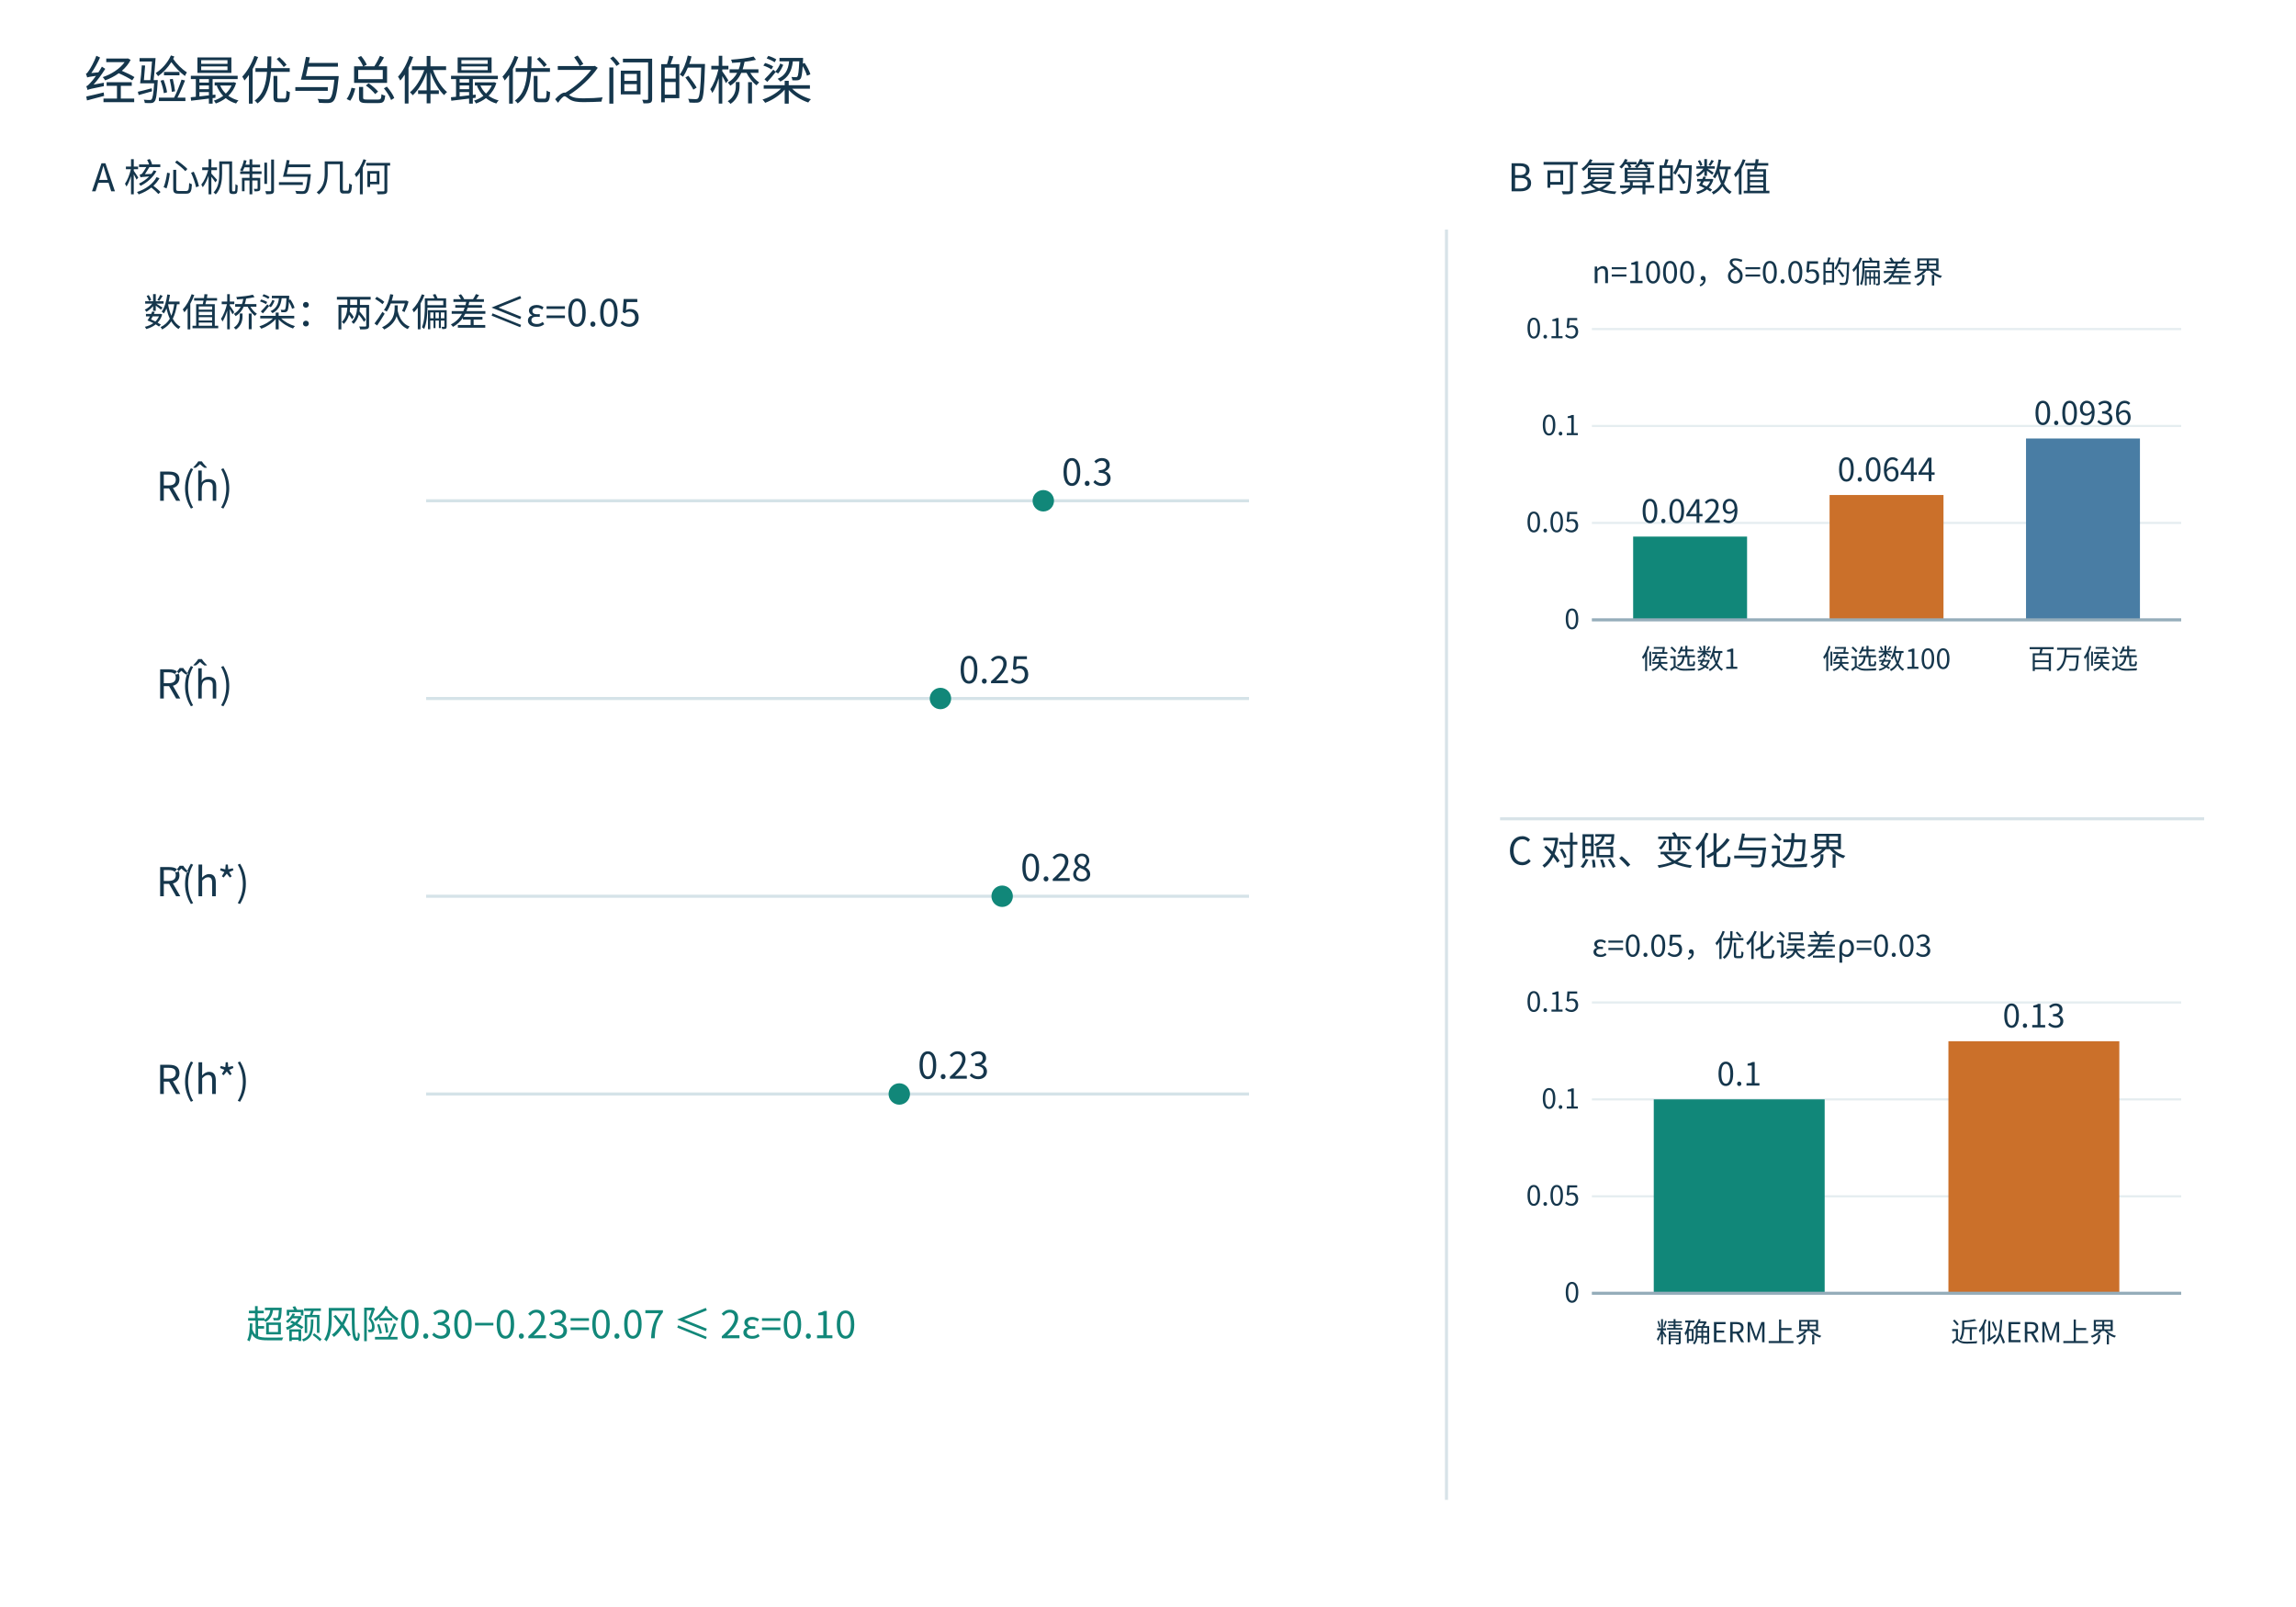
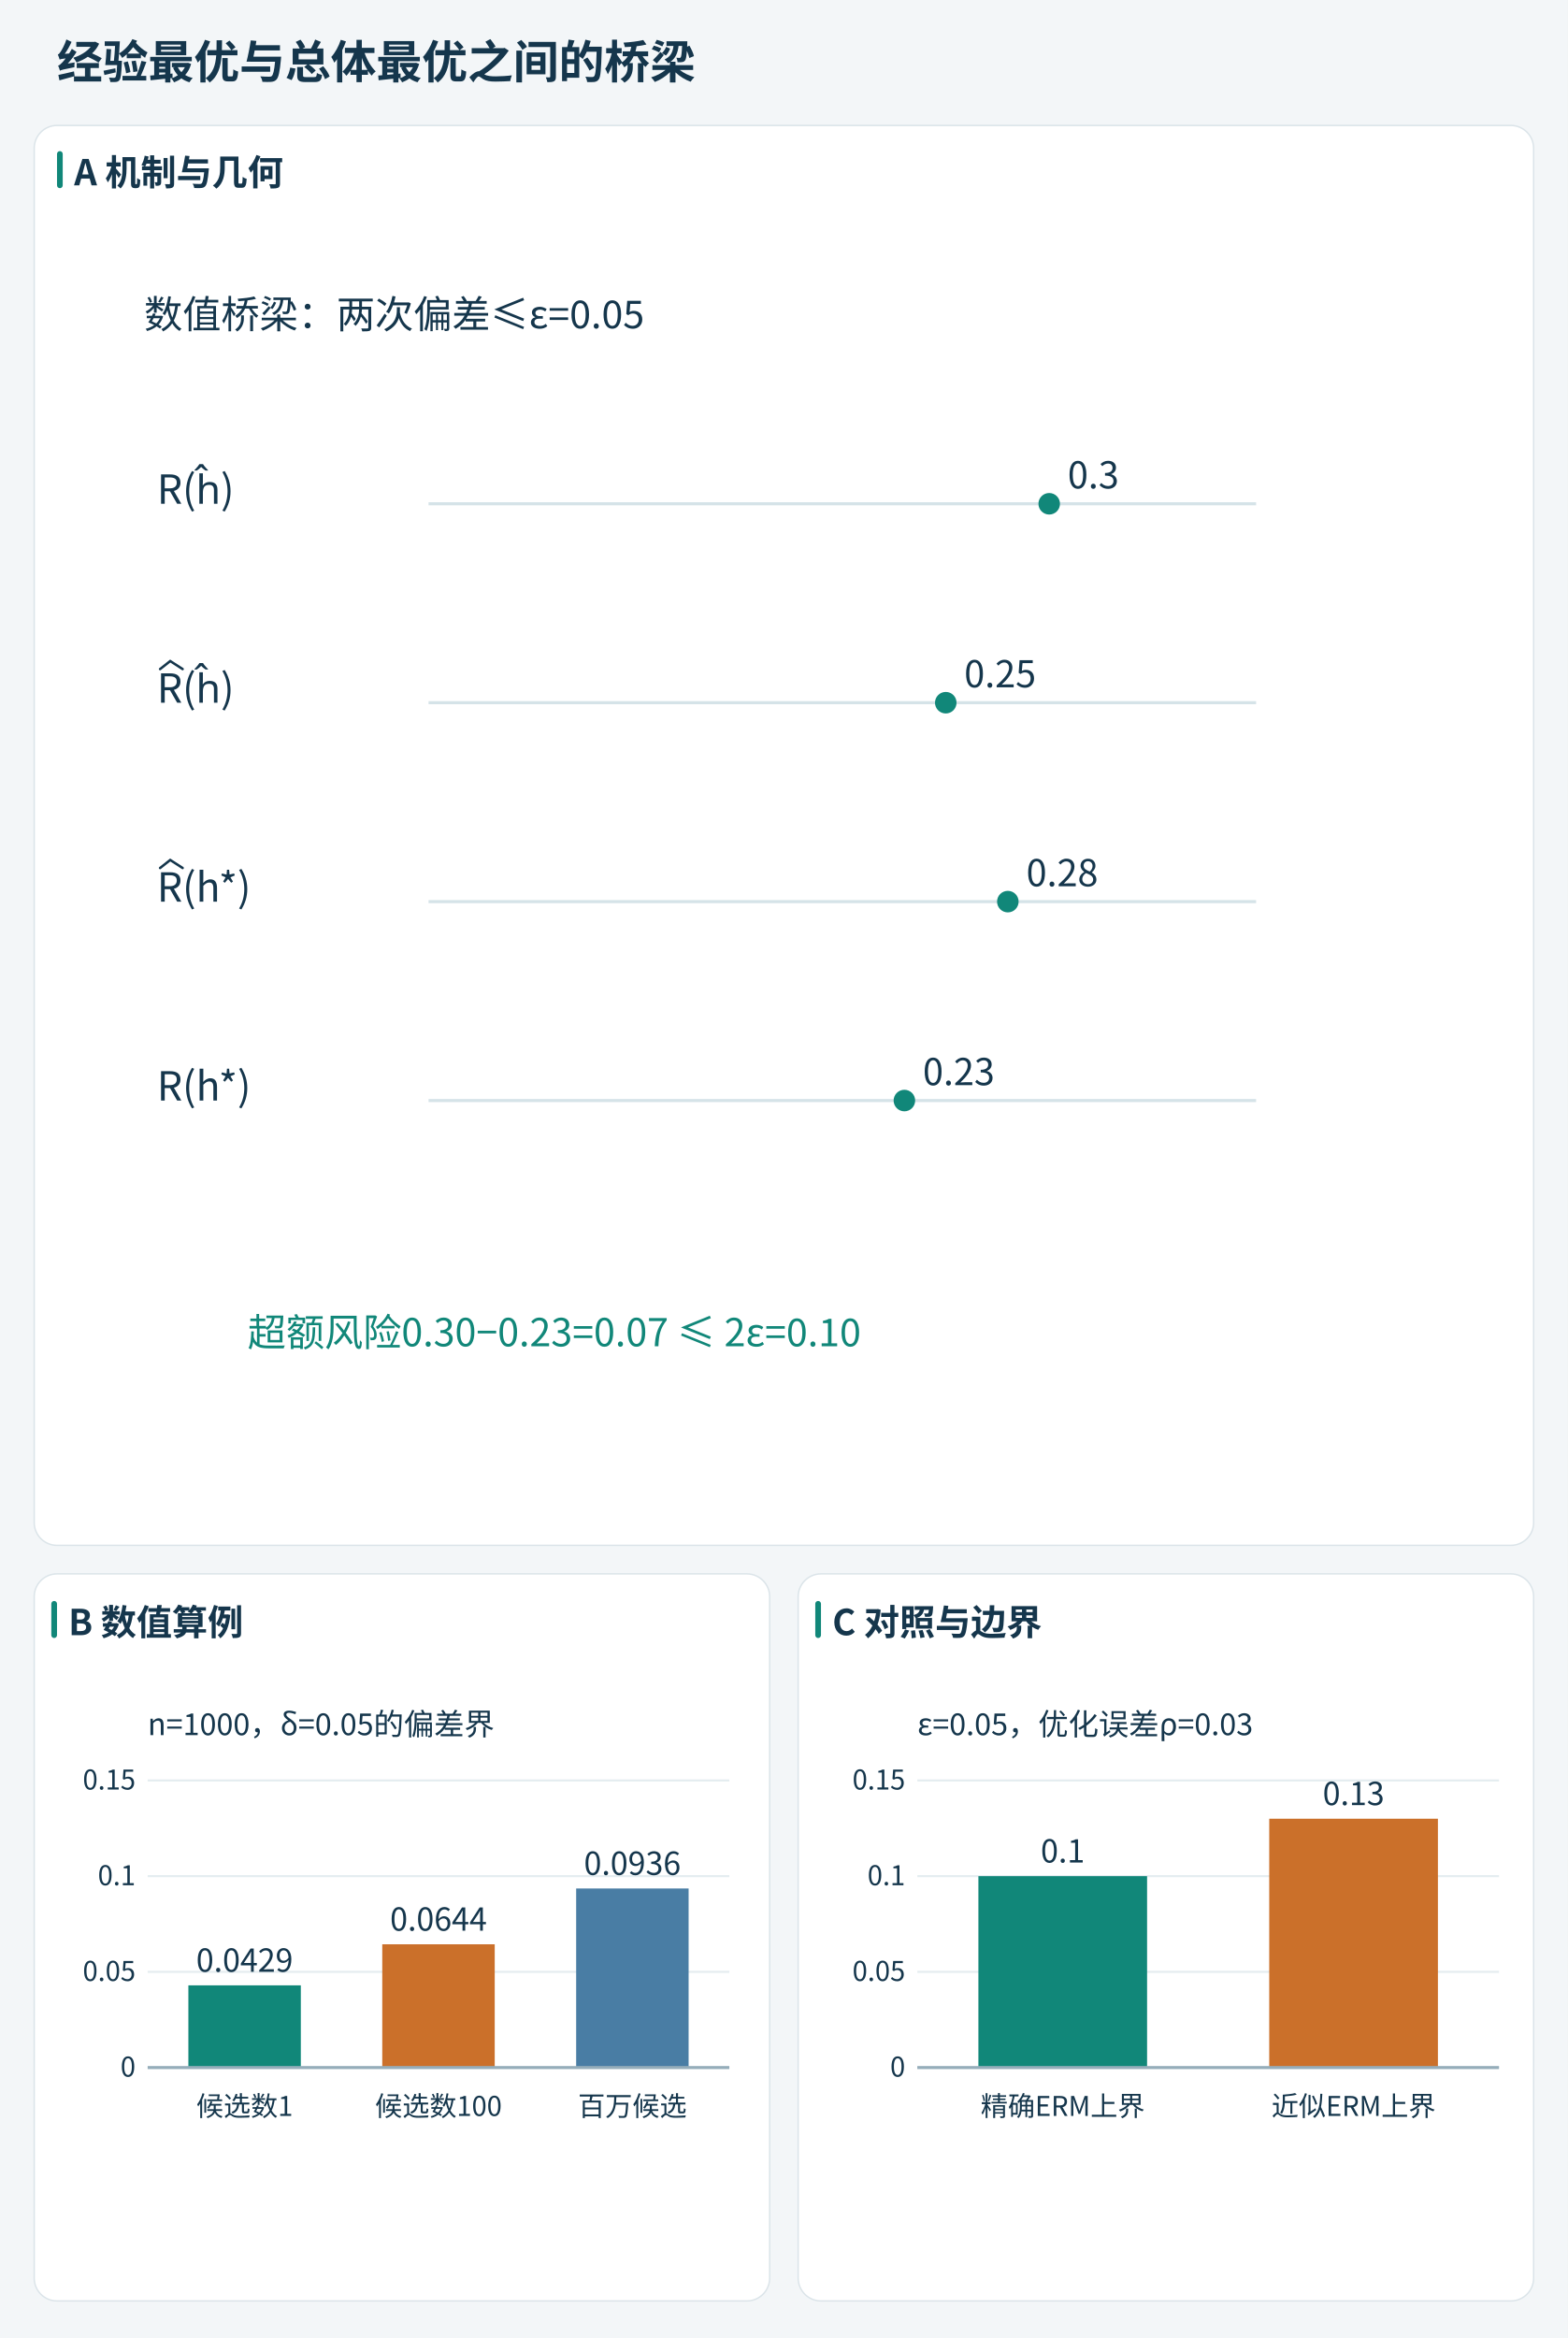
- <svg xmlns="http://www.w3.org/2000/svg" width="1500" height="1050" viewBox="0 0 1500 1050" role="img">
+ <svg xmlns="http://www.w3.org/2000/svg" width="1100" height="1640" viewBox="0 0 1100 1640" role="img">
  <defs>
    <marker id="arrow" markerWidth="8" markerHeight="8" refX="7" refY="4" orient="auto">
      <path d="M0 0 L7 4 L0 8" fill="#118779" />
    </marker>
  </defs>
-   <rect width="1500" height="1050" fill="white" />
+   <rect width="1100" height="1640" fill="#f3f6f8" />
+   <rect x="24" y="88" width="1052" height="996" rx="16" fill="#ffffff" stroke="#dbe4e9" />
+   <rect x="24" y="1104" width="516" height="510" rx="16" fill="#ffffff" stroke="#dbe4e9" />
+   <rect x="560" y="1104" width="516" height="510" rx="16" fill="#ffffff" stroke="#dbe4e9" />
  <g font-family="Microsoft YaHei,Noto Sans CJK SC,sans-serif">
-     <line x1="1040" x2="1425" y1="405" y2="405" stroke="#e5edf0" stroke-width="1.4" />
-     <line x1="1040" x2="1425" y1="341.667" y2="341.667" stroke="#e5edf0" stroke-width="1.4" />
-     <line x1="1040" x2="1425" y1="278.333" y2="278.333" stroke="#e5edf0" stroke-width="1.4" />
-     <line x1="1040" x2="1425" y1="215" y2="215" stroke="#e5edf0" stroke-width="1.4" />
-     <line x1="1040" x2="1425" y1="845" y2="845" stroke="#e5edf0" stroke-width="1.4" />
-     <line x1="1040" x2="1425" y1="781.667" y2="781.667" stroke="#e5edf0" stroke-width="1.4" />
-     <line x1="1040" x2="1425" y1="718.333" y2="718.333" stroke="#e5edf0" stroke-width="1.4" />
-     <line x1="1040" x2="1425" y1="655" y2="655" stroke="#e5edf0" stroke-width="1.4" />
-     <text x="55.00" y="65.00" font-size="34" fill="#15364c" text-anchor="start">经验最优与总体最优之间的桥梁</text>
-     <text x="60.00" y="125.00" font-size="25" fill="#15364c" text-anchor="start">A  核心机制与几何</text>
-     <text x="985.00" y="125.00" font-size="25" fill="#15364c" text-anchor="start">B  可复算的数值</text>
-     <text x="985.00" y="565.00" font-size="25" fill="#15364c" text-anchor="start">C  对照、变化与边界</text>
-     <line x1="945.00" y1="150.00" x2="945.00" y2="980.00" stroke="#d8e3e8" stroke-width="2" />
-     <line x1="980.00" y1="535.00" x2="1440.00" y2="535.00" stroke="#d8e3e8" stroke-width="2" />
-     <text x="93.60" y="213.20" font-size="25" fill="#15364c" text-anchor="start">数值桥梁：两次偏差≤ε=0.05</text>
-     <text x="102.00" y="327.20" font-size="26" fill="#15364c" text-anchor="start">R(ĥ)</text>
-     <line x1="278.40" y1="327.20" x2="816.00" y2="327.20" stroke="#d5e3e8" stroke-width="2" />
-     <circle cx="681.60" cy="327.20" r="6" fill="#118779" stroke="#118779" stroke-width="2" />
-     <text x="693.60" y="317.20" font-size="24" fill="#15364c" text-anchor="start">0.3</text>
-     <text x="102.00" y="456.40" font-size="26" fill="#15364c" text-anchor="start">R̂(ĥ)</text>
-     <line x1="278.40" y1="456.40" x2="816.00" y2="456.40" stroke="#d5e3e8" stroke-width="2" />
-     <circle cx="614.40" cy="456.40" r="6" fill="#118779" stroke="#118779" stroke-width="2" />
-     <text x="626.40" y="446.40" font-size="24" fill="#15364c" text-anchor="start">0.25</text>
-     <text x="102.00" y="585.60" font-size="26" fill="#15364c" text-anchor="start">R̂(h*)</text>
-     <line x1="278.40" y1="585.60" x2="816.00" y2="585.60" stroke="#d5e3e8" stroke-width="2" />
-     <circle cx="654.72" cy="585.60" r="6" fill="#118779" stroke="#118779" stroke-width="2" />
-     <text x="666.72" y="575.60" font-size="24" fill="#15364c" text-anchor="start">0.28</text>
-     <text x="102.00" y="714.80" font-size="26" fill="#15364c" text-anchor="start">R(h*)</text>
-     <line x1="278.40" y1="714.80" x2="816.00" y2="714.80" stroke="#d5e3e8" stroke-width="2" />
-     <circle cx="587.52" cy="714.80" r="6" fill="#118779" stroke="#118779" stroke-width="2" />
-     <text x="599.52" y="704.80" font-size="24" fill="#15364c" text-anchor="start">0.23</text>
-     <text x="160.80" y="874.40" font-size="25" fill="#118779" text-anchor="start">超额风险0.30−0.23=0.07 ≤ 2ε=0.10</text>
-     <text x="1040.00" y="185.00" font-size="20" fill="#15364c" text-anchor="start">n=1000，δ=0.05的偏差界</text>
-     <rect x="1066.95" y="350.60" width="74.43" height="54.40" fill="#118779" />
-     <text x="1104.17" y="341.60" font-size="21" fill="#15364c" text-anchor="middle">0.0429</text>
-     <text x="1104.17" y="437.00" font-size="18" fill="#15364c" text-anchor="middle">候选数1</text>
-     <rect x="1195.28" y="323.43" width="74.43" height="81.57" fill="#cb702a" />
-     <text x="1232.50" y="314.43" font-size="21" fill="#15364c" text-anchor="middle">0.0644</text>
-     <text x="1232.50" y="437.00" font-size="18" fill="#15364c" text-anchor="middle">候选数100</text>
-     <rect x="1323.62" y="286.50" width="74.43" height="118.50" fill="#497da4" />
-     <text x="1360.83" y="277.50" font-size="21" fill="#15364c" text-anchor="middle">0.0936</text>
-     <text x="1360.83" y="437.00" font-size="18" fill="#15364c" text-anchor="middle">百万候选</text>
-     <text x="1040.00" y="625.00" font-size="20" fill="#15364c" text-anchor="start">ε=0.05，优化误差ρ=0.03</text>
-     <rect x="1080.42" y="718.33" width="111.65" height="126.67" fill="#118779" />
-     <text x="1136.25" y="709.33" font-size="21" fill="#15364c" text-anchor="middle">0.1</text>
-     <text x="1136.25" y="877.00" font-size="18" fill="#15364c" text-anchor="middle">精确ERM上界</text>
-     <rect x="1272.92" y="680.33" width="111.65" height="164.67" fill="#cb702a" />
-     <text x="1328.75" y="671.33" font-size="21" fill="#15364c" text-anchor="middle">0.13</text>
-     <text x="1328.75" y="877.00" font-size="18" fill="#15364c" text-anchor="middle">近似ERM上界</text>
-     <text x="1032" y="411" text-anchor="end" font-size="18" fill="#15364c">0</text>
-     <text x="1032" y="347.667" text-anchor="end" font-size="18" fill="#15364c">0.05</text>
-     <text x="1032" y="284.333" text-anchor="end" font-size="18" fill="#15364c">0.1</text>
-     <text x="1032" y="221" text-anchor="end" font-size="18" fill="#15364c">0.15</text>
-     <line x1="1040" x2="1425" y1="405" y2="405" stroke="#95adba" stroke-width="2" />
-     <text x="1032" y="851" text-anchor="end" font-size="18" fill="#15364c">0</text>
-     <text x="1032" y="787.667" text-anchor="end" font-size="18" fill="#15364c">0.05</text>
-     <text x="1032" y="724.333" text-anchor="end" font-size="18" fill="#15364c">0.1</text>
-     <text x="1032" y="661" text-anchor="end" font-size="18" fill="#15364c">0.15</text>
-     <line x1="1040" x2="1425" y1="845" y2="845" stroke="#95adba" stroke-width="2" />
+     <text x="40" y="55" font-size="32" font-weight="700" fill="#15364c">经验最优与总体最优之间的桥梁</text>
+     <rect x="40" y="106" width="4" height="26" rx="2" fill="#118779" />
+     <text x="52" y="130" font-size="25" font-weight="650" fill="#15364c">A  机制与几何</text>
+     <rect x="36" y="1123" width="4" height="26" rx="2" fill="#118779" />
+     <text x="48" y="1147" font-size="25" font-weight="650" fill="#15364c">B  数值算例</text>
+     <rect x="572" y="1123" width="4" height="26" rx="2" fill="#118779" />
+     <text x="584" y="1147" font-size="25" font-weight="650" fill="#15364c">C  对照与边界</text>
+     <g transform="scale(1.08)">
+       <text x="93.60" y="213.20" font-size="25" fill="#15364c" text-anchor="start">数值桥梁：两次偏差≤ε=0.05</text>
+       <text x="102.00" y="327.20" font-size="26" fill="#15364c" text-anchor="start">R(ĥ)</text>
+       <line x1="278.40" y1="327.20" x2="816.00" y2="327.20" stroke="#d5e3e8" stroke-width="2" />
+       <circle cx="681.60" cy="327.20" r="6" fill="#118779" stroke="#118779" stroke-width="2" />
+       <text x="693.60" y="317.20" font-size="24" fill="#15364c" text-anchor="start">0.3</text>
+       <text x="102.00" y="456.40" font-size="26" fill="#15364c" text-anchor="start">R(ĥ)</text>
+       <line x1="278.40" y1="456.40" x2="816.00" y2="456.40" stroke="#d5e3e8" stroke-width="2" />
+       <circle cx="614.40" cy="456.40" r="6" fill="#118779" stroke="#118779" stroke-width="2" />
+       <text x="626.40" y="446.40" font-size="24" fill="#15364c" text-anchor="start">0.25</text>
+       <text x="102.00" y="585.60" font-size="26" fill="#15364c" text-anchor="start">R(h*)</text>
+       <line x1="278.40" y1="585.60" x2="816.00" y2="585.60" stroke="#d5e3e8" stroke-width="2" />
+       <circle cx="654.72" cy="585.60" r="6" fill="#118779" stroke="#118779" stroke-width="2" />
+       <text x="666.72" y="575.60" font-size="24" fill="#15364c" text-anchor="start">0.28</text>
+       <text x="102.00" y="714.80" font-size="26" fill="#15364c" text-anchor="start">R(h*)</text>
+       <line x1="278.40" y1="714.80" x2="816.00" y2="714.80" stroke="#d5e3e8" stroke-width="2" />
+       <circle cx="587.52" cy="714.80" r="6" fill="#118779" stroke="#118779" stroke-width="2" />
+       <text x="599.52" y="704.80" font-size="24" fill="#15364c" text-anchor="start">0.23</text>
+       <text x="160.80" y="874.40" font-size="25" fill="#118779" text-anchor="start">超额风险0.30−0.23=0.07 ≤ 2ε=0.10</text>
+       <path d="M104.0,434.56 L110.58,429.36 L118.64,434.56" fill="none" stroke="#15364c" stroke-width="1.6" stroke-linecap="round" />
+       <path d="M104.0,563.76 L110.58,558.56 L118.64,563.76" fill="none" stroke="#15364c" stroke-width="1.6" stroke-linecap="round" />
+     </g>
+     <g transform="translate(-998.8,1021) scale(1.06)">
+       <line x1="1040" x2="1425" y1="405" y2="405" stroke="#e5edf0" stroke-width="1.4" />
+       <line x1="1040" x2="1425" y1="341.667" y2="341.667" stroke="#e5edf0" stroke-width="1.4" />
+       <line x1="1040" x2="1425" y1="278.333" y2="278.333" stroke="#e5edf0" stroke-width="1.4" />
+       <line x1="1040" x2="1425" y1="215" y2="215" stroke="#e5edf0" stroke-width="1.4" />
+       <text x="1040.00" y="185.00" font-size="20" fill="#15364c" text-anchor="start">n=1000，δ=0.05的偏差界</text>
+       <rect x="1066.95" y="350.60" width="74.43" height="54.40" fill="#118779" />
+       <text x="1104.17" y="341.60" font-size="21" fill="#15364c" text-anchor="middle">0.0429</text>
+       <text x="1104.17" y="437.00" font-size="18" fill="#15364c" text-anchor="middle">候选数1</text>
+       <rect x="1195.28" y="323.43" width="74.43" height="81.57" fill="#cb702a" />
+       <text x="1232.50" y="314.43" font-size="21" fill="#15364c" text-anchor="middle">0.0644</text>
+       <text x="1232.50" y="437.00" font-size="18" fill="#15364c" text-anchor="middle">候选数100</text>
+       <rect x="1323.62" y="286.50" width="74.43" height="118.50" fill="#497da4" />
+       <text x="1360.83" y="277.50" font-size="21" fill="#15364c" text-anchor="middle">0.0936</text>
+       <text x="1360.83" y="437.00" font-size="18" fill="#15364c" text-anchor="middle">百万候选</text>
+       <text x="1032" y="411" text-anchor="end" font-size="18" fill="#15364c">0</text>
+       <text x="1032" y="347.667" text-anchor="end" font-size="18" fill="#15364c">0.05</text>
+       <text x="1032" y="284.333" text-anchor="end" font-size="18" fill="#15364c">0.1</text>
+       <text x="1032" y="221" text-anchor="end" font-size="18" fill="#15364c">0.15</text>
+       <line x1="1040" x2="1425" y1="405" y2="405" stroke="#95adba" stroke-width="2" />
+     </g>
+     <g transform="translate(-458.8,554.6) scale(1.06)">
+       <line x1="1040" x2="1425" y1="845" y2="845" stroke="#e5edf0" stroke-width="1.4" />
+       <line x1="1040" x2="1425" y1="781.667" y2="781.667" stroke="#e5edf0" stroke-width="1.4" />
+       <line x1="1040" x2="1425" y1="718.333" y2="718.333" stroke="#e5edf0" stroke-width="1.4" />
+       <line x1="1040" x2="1425" y1="655" y2="655" stroke="#e5edf0" stroke-width="1.4" />
+       <text x="1040.00" y="625.00" font-size="20" fill="#15364c" text-anchor="start">ε=0.05，优化误差ρ=0.03</text>
+       <rect x="1080.42" y="718.33" width="111.65" height="126.67" fill="#118779" />
+       <text x="1136.25" y="709.33" font-size="21" fill="#15364c" text-anchor="middle">0.1</text>
+       <text x="1136.25" y="877.00" font-size="18" fill="#15364c" text-anchor="middle">精确ERM上界</text>
+       <rect x="1272.92" y="680.33" width="111.65" height="164.67" fill="#cb702a" />
+       <text x="1328.75" y="671.33" font-size="21" fill="#15364c" text-anchor="middle">0.13</text>
+       <text x="1328.75" y="877.00" font-size="18" fill="#15364c" text-anchor="middle">近似ERM上界</text>
+       <text x="1032" y="851" text-anchor="end" font-size="18" fill="#15364c">0</text>
+       <text x="1032" y="787.667" text-anchor="end" font-size="18" fill="#15364c">0.05</text>
+       <text x="1032" y="724.333" text-anchor="end" font-size="18" fill="#15364c">0.1</text>
+       <text x="1032" y="661" text-anchor="end" font-size="18" fill="#15364c">0.15</text>
+       <line x1="1040" x2="1425" y1="845" y2="845" stroke="#95adba" stroke-width="2" />
+     </g>
  </g>
</svg>
